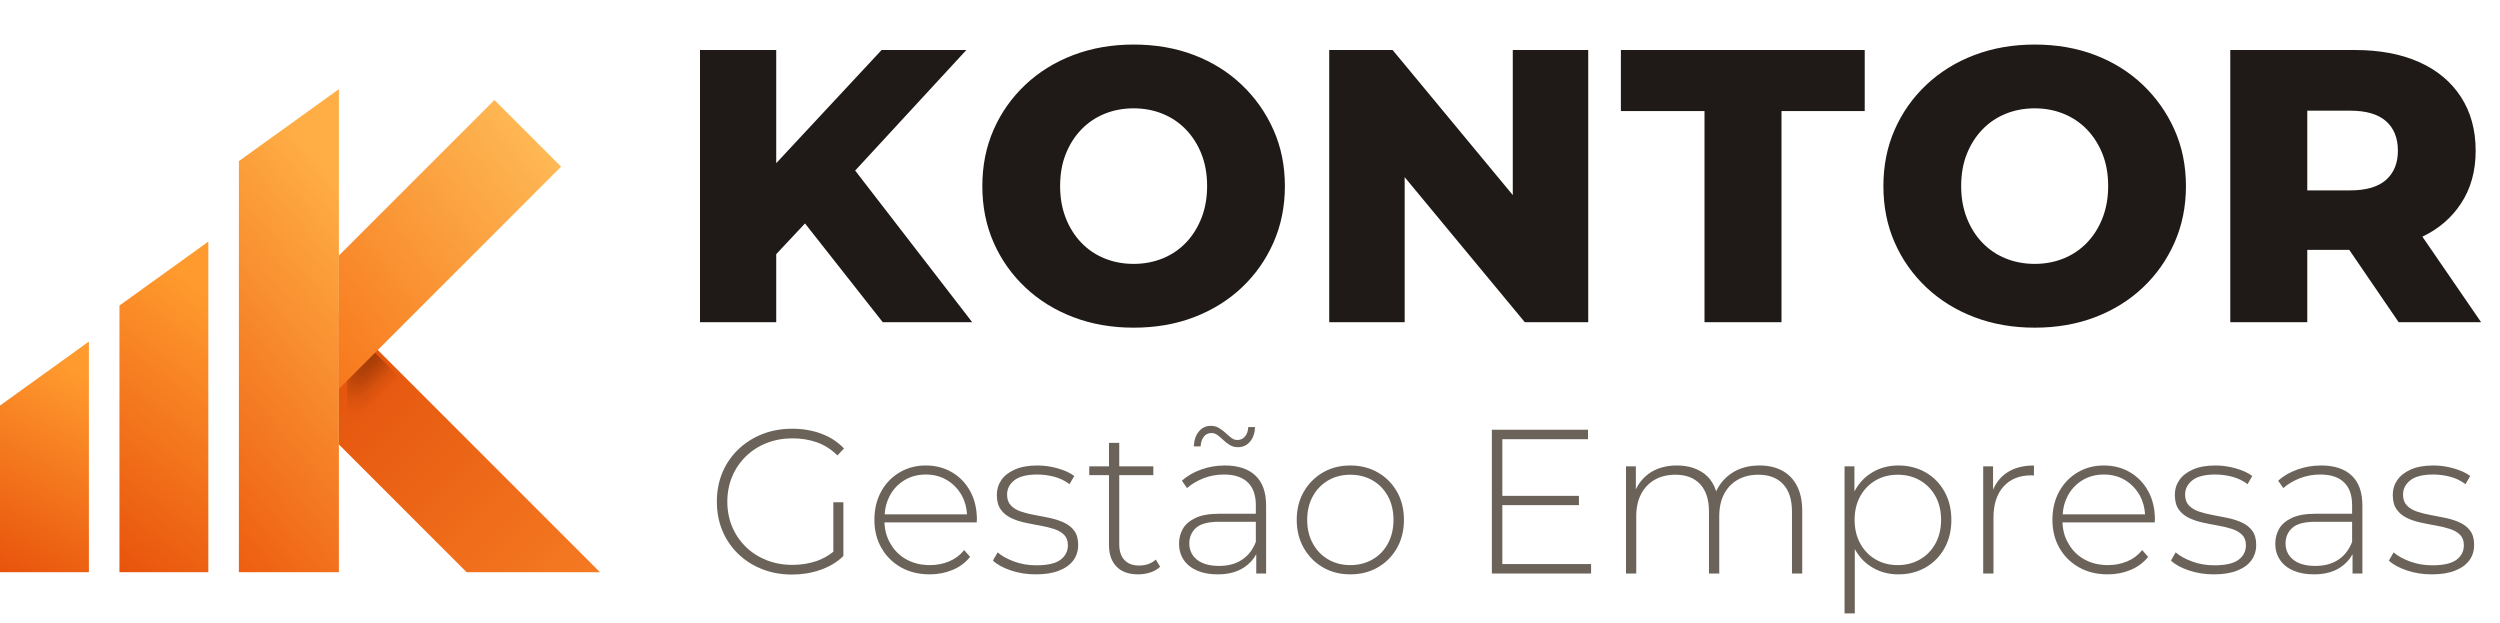
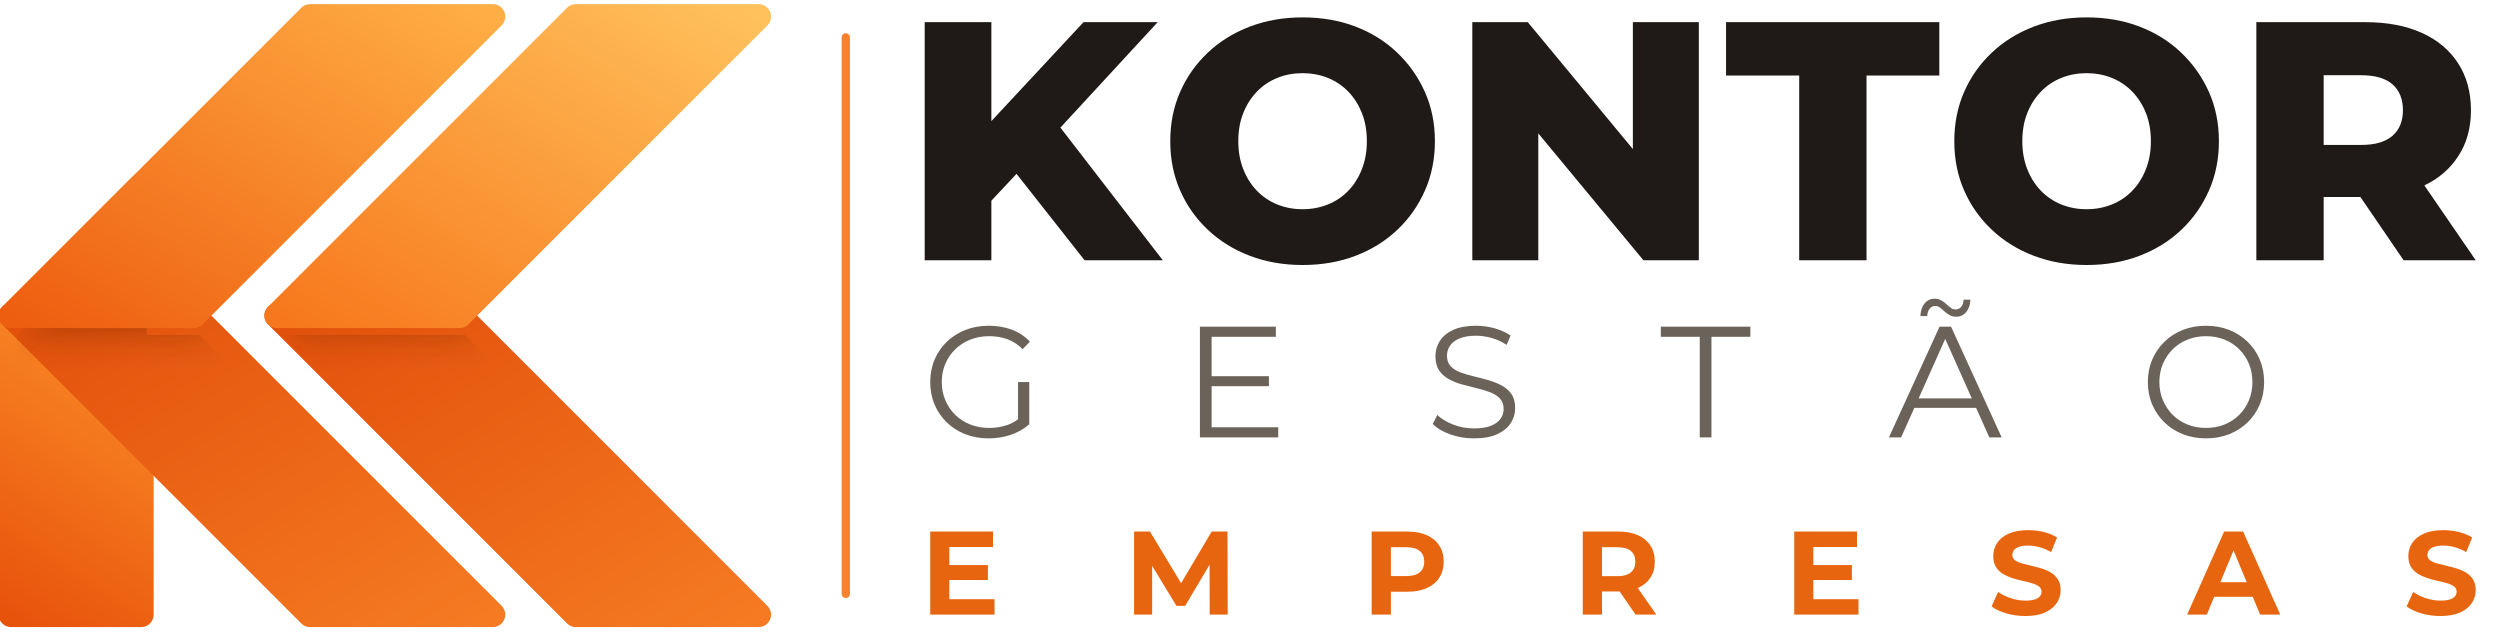
- <svg xmlns="http://www.w3.org/2000/svg" viewBox="0 -6 900 224" role="img" aria-label="Kontor Gestão Empresas">
+ <svg xmlns="http://www.w3.org/2000/svg" viewBox="-4 -6 903 228" role="img" aria-label="Kontor Gestão Empresas">
  <defs>
    <linearGradient id="kt-a" x1="0" y1="1" x2="0.2" y2="0">
      <stop offset="0" stop-color="#E8530C" />
      <stop offset="1" stop-color="#FF9A2E" />
    </linearGradient>
-     <linearGradient id="kt-b" x1="0" y1="1" x2="0.25" y2="0">
+     <linearGradient id="kt-b" x1="0" y1="1" x2="1" y2="0">
      <stop offset="0" stop-color="#EE5E10" />
      <stop offset="1" stop-color="#FFAE45" />
    </linearGradient>
    <linearGradient id="kt-braco" x1="0" y1="1" x2="1" y2="0">
      <stop offset="0" stop-color="#F7781C" />
      <stop offset="1" stop-color="#FFC15C" />
    </linearGradient>
    <linearGradient id="kt-perna" x1="0" y1="0" x2="1" y2="1">
      <stop offset="0" stop-color="#E2500B" />
      <stop offset="1" stop-color="#F57A22" />
    </linearGradient>
-     <filter id="kt-desfoque" x="-20%" y="-20%" width="140%" height="140%">
-       <feGaussianBlur stdDeviation="4" />
+     <filter id="kt-d" x="-20%" y="-20%" width="140%" height="140%">
+       <feGaussianBlur stdDeviation="6" />
    </filter>
+     <clipPath id="kt-pa">
+       <path d="M0,108 L66,108 L174,216 L108,216 Z" />
+       <path d="M0,108 L47,61 L47,216 L0,216 Z" />
+     </clipPath>
+     <clipPath id="kt-pb">
+       <path d="M96,108 L162,108 L270,216 L204,216 Z" />
+     </clipPath>
  </defs>
-   <g>
-     <path fill="url(#kt-a)" d="M0,200 L0,140 L32,116.96 L32,200 Z" />
-     <path fill="url(#kt-a)" d="M43,200 L43,104 L75,80.96 L75,200 Z" />
-     <path fill="url(#kt-b)" d="M86,200 L86,52 L122,26.08 L122,200 Z" />
-     <path fill="url(#kt-perna)" d="M122,106 L216,200 L168,200 L122,154 Z" />
-     <clipPath id="kt-clip-perna">
-       <path d="M122,106 L216,200 L168,200 L122,154 Z" />
-     </clipPath>
-     <path clip-path="url(#kt-clip-perna)" filter="url(#kt-desfoque)" fill="#6B2203" opacity=".55" transform="translate(3 5)" d="M122,86 L178,30 L202,54 L122,134 Z" />
-     <path fill="url(#kt-braco)" d="M122,86 L178,30 L202,54 L122,134 Z" />
+   <g stroke-linejoin="round" stroke-width="9">
+     <path fill="url(#kt-a)" stroke="url(#kt-a)" d="M0,108 L47,61 L47,216 L0,216 Z" />
+     <path fill="url(#kt-perna)" stroke="url(#kt-perna)" d="M0,108 L66,108 L174,216 L108,216 Z" />
+     <path clip-path="url(#kt-pa)" filter="url(#kt-d)" fill="#6B2203" opacity=".38" transform="translate(2 7)" d="M0,108 L108,0 L174,0 L66,108 Z" />
+     <path fill="url(#kt-b)" stroke="url(#kt-b)" d="M0,108 L108,0 L174,0 L66,108 Z" />
+     <path fill="url(#kt-perna)" stroke="url(#kt-perna)" d="M96,108 L162,108 L270,216 L204,216 Z" />
+     <path clip-path="url(#kt-pb)" filter="url(#kt-d)" fill="#6B2203" opacity=".38" transform="translate(2 7)" d="M96,108 L204,0 L270,0 L162,108 Z" />
+     <path fill="url(#kt-braco)" stroke="url(#kt-braco)" d="M96,108 L204,0 L270,0 L162,108 Z" />
  </g>
-   <path fill="#1F1A17" d="M279.44 110L252 110L252 12.00L279.44 12.00L279.44 52.74L317.38 12.00L347.90 12.00L307.86 55.40L350 110L317.80 110L289.80 74.44L279.44 85.50L279.44 110ZM408.10 111.96L408.10 111.96Q396.34 111.96 386.40 108.18Q376.46 104.40 369.11 97.47Q361.76 90.54 357.70 81.30Q353.64 72.06 353.64 61.00L353.64 61.00Q353.64 49.94 357.70 40.70Q361.76 31.46 369.11 24.53Q376.46 17.60 386.40 13.82Q396.34 10.04 408.10 10.04L408.10 10.04Q420 10.04 429.87 13.82Q439.74 17.60 447.02 24.53Q454.30 31.46 458.43 40.70Q462.56 49.94 462.56 61.00L462.56 61.00Q462.56 72.06 458.43 81.37Q454.30 90.68 447.02 97.54Q439.74 104.40 429.87 108.18Q420 111.96 408.10 111.96ZM408.10 89L408.10 89Q413.70 89 418.53 87.04Q423.36 85.08 426.93 81.37Q430.50 77.66 432.53 72.48Q434.56 67.30 434.56 61.00L434.56 61.00Q434.56 54.56 432.53 49.45Q430.50 44.34 426.93 40.63Q423.36 36.92 418.53 34.96Q413.70 33.00 408.10 33.00L408.10 33.00Q402.50 33.00 397.67 34.96Q392.84 36.92 389.27 40.63Q385.70 44.34 383.67 49.45Q381.64 54.56 381.64 61.00L381.64 61.00Q381.64 67.30 383.67 72.48Q385.70 77.66 389.27 81.37Q392.84 85.08 397.67 87.04Q402.50 89 408.10 89ZM505.68 110L478.52 110L478.52 12.00L501.34 12.00L544.60 64.22L544.60 12.00L571.76 12.00L571.76 110L548.94 110L505.68 57.78L505.68 110ZM641.34 110L613.62 110L613.62 33.98L583.52 33.98L583.52 12.00L671.30 12.00L671.30 33.98L641.34 33.98L641.34 110ZM732.48 111.96L732.48 111.96Q720.72 111.96 710.78 108.18Q700.84 104.40 693.49 97.47Q686.14 90.54 682.08 81.30Q678.02 72.06 678.02 61.00L678.02 61.00Q678.02 49.94 682.08 40.70Q686.14 31.46 693.49 24.53Q700.84 17.60 710.78 13.82Q720.72 10.04 732.48 10.04L732.48 10.04Q744.38 10.04 754.25 13.82Q764.12 17.60 771.40 24.53Q778.68 31.46 782.81 40.70Q786.94 49.94 786.94 61.00L786.94 61.00Q786.94 72.06 782.81 81.37Q778.68 90.68 771.40 97.54Q764.12 104.40 754.25 108.18Q744.38 111.96 732.48 111.96ZM732.48 89L732.48 89Q738.08 89 742.91 87.04Q747.74 85.08 751.31 81.37Q754.88 77.66 756.91 72.48Q758.94 67.30 758.94 61.00L758.94 61.00Q758.94 54.56 756.91 49.45Q754.88 44.34 751.31 40.63Q747.74 36.92 742.91 34.96Q738.08 33.00 732.48 33.00L732.48 33.00Q726.88 33.00 722.05 34.96Q717.22 36.92 713.65 40.63Q710.08 44.34 708.05 49.45Q706.02 54.56 706.02 61.00L706.02 61.00Q706.02 67.30 708.05 72.48Q710.08 77.66 713.65 81.37Q717.22 85.08 722.05 87.04Q726.88 89 732.48 89ZM830.62 110L802.90 110L802.90 12.00L847.70 12.00Q861.14 12.00 870.87 16.34Q880.60 20.68 885.92 28.87Q891.24 37.06 891.24 48.26L891.24 48.26Q891.24 59.32 885.92 67.30L885.92 67.30Q880.88 75 872.06 79.20L872.06 79.20L893.20 110L863.52 110L845.74 83.96L830.62 83.96L830.62 110ZM830.62 33.84L830.62 62.54L846.02 62.54Q854.70 62.54 858.97 58.76Q863.24 54.98 863.24 48.26L863.24 48.26Q863.24 41.40 858.97 37.62Q854.70 33.84 846.02 33.84L846.02 33.84L830.62 33.84Z" />
-   <path fill="#6B6359" d="M285.13 200.84Q279.29 200.84 274.34 198.88Q269.38 196.92 265.72 193.37Q262.06 189.82 260.06 185.05Q258.07 180.28 258.07 174.59Q258.07 168.89 260.06 164.12Q262.06 159.36 265.76 155.81Q269.45 152.26 274.37 150.3Q279.29 148.34 285.21 148.34Q290.83 148.34 295.63 150.11Q300.44 151.89 303.84 155.44L301.47 157.95Q298.07 154.62 294.04 153.22Q290.01 151.81 285.28 151.81Q280.25 151.81 275.96 153.51Q271.67 155.21 268.49 158.32Q265.31 161.43 263.58 165.57Q261.84 169.71 261.84 174.59Q261.84 179.47 263.58 183.61Q265.31 187.75 268.49 190.86Q271.67 193.96 275.96 195.66Q280.25 197.36 285.28 197.36Q289.86 197.36 294.01 195.96Q297.19 194.85 300 192.63V174.81H303.62V194.18Q300.14 197.51 295.3 199.18Q290.46 200.84 285.13 200.84ZM334.68 200.77Q328.83 200.77 324.36 198.25Q319.89 195.74 317.34 191.3Q314.78 186.86 314.78 181.17Q314.78 175.4 317.19 171Q319.59 166.6 323.81 164.09Q328.02 161.57 333.27 161.57Q338.52 161.57 342.7 164.01Q346.88 166.45 349.28 170.85Q351.68 175.25 351.68 181.02Q351.68 181.24 351.65 181.5Q351.61 181.76 351.61 182.06H318.41Q318.56 186.35 320.55 189.67Q322.62 193.37 326.32 195.4Q330.02 197.44 334.75 197.44Q338.45 197.44 341.66 196.11Q344.88 194.78 347.1 192.04L349.24 194.48Q346.73 197.59 342.92 199.18Q339.11 200.77 334.68 200.77ZM318.48 179.17H348.13Q347.91 175.48 346.29 172.44Q344.29 168.89 340.96 166.86Q337.63 164.83 333.27 164.83Q328.98 164.83 325.62 166.86Q322.25 168.89 320.33 172.44Q318.7 175.48 318.48 179.17ZM372.91 200.77Q368.1 200.77 363.92 199.36Q359.74 197.96 357.45 195.81L359.15 192.85Q361.37 194.78 365.07 196.14Q368.77 197.51 373.06 197.51Q379.12 197.51 381.78 195.52Q384.44 193.52 384.44 190.27Q384.44 187.9 383.07 186.53Q381.71 185.16 379.41 184.42Q377.12 183.68 374.39 183.2Q371.65 182.72 368.91 182.13Q366.18 181.54 363.89 180.43Q361.59 179.32 360.23 177.36Q358.86 175.4 358.86 172.15Q358.86 169.19 360.48 166.82Q362.11 164.46 365.36 163.02Q368.62 161.57 373.5 161.57Q377.12 161.57 380.78 162.61Q384.44 163.64 386.74 165.35L385.03 168.3Q382.59 166.45 379.56 165.64Q376.53 164.83 373.42 164.83Q367.8 164.83 365.18 166.9Q362.55 168.97 362.55 172.07Q362.55 174.51 363.92 175.96Q365.29 177.4 367.58 178.17Q369.88 178.95 372.61 179.43Q375.35 179.91 378.08 180.5Q380.82 181.1 383.11 182.17Q385.4 183.24 386.77 185.13Q388.14 187.01 388.14 190.19Q388.14 193.37 386.4 195.74Q384.66 198.1 381.26 199.43Q377.86 200.77 372.91 200.77ZM409.73 200.77Q404.63 200.77 401.93 197.96Q399.23 195.15 399.23 190.27V165.05H392.13V161.87H399.23V153.44H402.93V161.87H415.2V165.05H402.93V189.9Q402.93 193.59 404.78 195.59Q406.63 197.59 410.1 197.59Q413.73 197.59 416.09 195.44L417.65 198.03Q416.17 199.43 414.06 200.1Q411.95 200.77 409.73 200.77ZM452.25 200.47V193.52Q450.7 196.4 447.89 198.25Q444.12 200.77 438.35 200.77Q434.06 200.77 430.92 199.4Q427.78 198.03 426.11 195.52Q424.45 193 424.45 189.75Q424.45 186.79 425.82 184.39Q427.18 181.98 430.36 180.47Q433.54 178.95 438.87 178.95H452.1V175.85Q452.1 170.45 449.18 167.64Q446.26 164.83 440.64 164.83Q436.65 164.83 433.21 166.2Q429.77 167.56 427.33 169.71L425.48 167.05Q428.37 164.46 432.43 163.02Q436.5 161.57 440.94 161.57Q448.11 161.57 451.96 165.2Q455.8 168.82 455.8 175.99V200.47ZM452.1 181.84H438.94Q432.95 181.84 430.55 184.05Q428.15 186.27 428.15 189.6Q428.15 193.3 430.96 195.52Q433.77 197.73 438.87 197.73Q443.75 197.73 447.11 195.52Q450.48 193.3 452.1 189.08ZM445.67 154.99Q444.04 154.99 442.75 154.22Q441.46 153.44 440.42 152.44Q439.39 151.44 438.35 150.67Q437.32 149.89 436.13 149.89Q434.43 149.89 433.4 151.18Q432.36 152.48 432.21 154.7H429.77Q429.92 151.37 431.58 149.34Q433.25 147.3 435.91 147.3Q437.54 147.3 438.83 148.08Q440.13 148.85 441.2 149.85Q442.27 150.85 443.27 151.63Q444.27 152.4 445.45 152.4Q447.15 152.4 448.22 151.11Q449.29 149.82 449.37 147.75H451.81Q451.73 150.93 450.03 152.96Q448.33 154.99 445.67 154.99ZM486.12 200.77Q480.57 200.77 476.25 198.25Q471.92 195.74 469.37 191.3Q466.82 186.86 466.82 181.17Q466.82 175.4 469.37 171Q471.92 166.6 476.25 164.09Q480.57 161.57 486.12 161.57Q491.67 161.57 496.03 164.09Q500.39 166.6 502.91 171Q505.42 175.4 505.42 181.17Q505.42 186.86 502.91 191.3Q500.39 195.74 496.03 198.25Q491.67 200.77 486.12 200.77ZM486.12 197.44Q490.56 197.44 494.11 195.4Q497.66 193.37 499.65 189.67Q501.65 185.98 501.65 181.17Q501.65 176.29 499.65 172.63Q497.66 168.97 494.11 166.93Q490.56 164.9 486.12 164.9Q481.68 164.9 478.17 166.93Q474.66 168.97 472.63 172.63Q470.59 176.29 470.59 181.17Q470.59 185.98 472.63 189.67Q474.66 193.37 478.17 195.4Q481.68 197.44 486.12 197.44ZM537.07 200.47V148.71H571.68V152.11H540.84V172.52H568.42V175.85H540.84V197.07H572.79V200.47ZM585.36 200.47V161.87H588.91V170.15Q590.68 166.45 594.08 164.16Q598.08 161.57 603.7 161.57Q609.46 161.57 613.46 164.46Q616.56 166.82 617.82 170.89Q619.52 167.12 623 164.61Q627.29 161.57 633.42 161.57Q638.08 161.57 641.52 163.39Q644.96 165.2 646.88 168.86Q648.8 172.52 648.8 177.92V200.47H645.11V178.21Q645.11 171.7 641.93 168.3Q638.75 164.9 633.05 164.9Q628.69 164.9 625.51 166.75Q622.33 168.6 620.63 171.93Q618.93 175.25 618.93 179.91V200.47H615.23V178.21Q615.23 171.7 612.05 168.3Q608.87 164.9 603.18 164.9Q598.82 164.9 595.64 166.75Q592.46 168.6 590.76 171.93Q589.05 175.25 589.05 179.91V200.47ZM683.41 200.77Q678.31 200.77 674.24 198.4Q670.1 196.03 667.73 191.67V214.82H664.04V161.87H667.59V170.89Q667.66 170.82 667.73 170.67Q670.1 166.31 674.21 163.94Q678.31 161.57 683.41 161.57Q688.88 161.57 693.21 164.05Q697.54 166.53 700.01 170.97Q702.49 175.4 702.49 181.17Q702.49 186.94 700.01 191.37Q697.54 195.81 693.21 198.29Q688.88 200.77 683.41 200.77ZM683.19 197.44Q687.63 197.44 691.18 195.4Q694.73 193.37 696.76 189.67Q698.79 185.98 698.79 181.17Q698.79 176.29 696.76 172.63Q694.73 168.97 691.18 166.93Q687.63 164.9 683.19 164.9Q678.75 164.9 675.24 166.93Q671.73 168.97 669.69 172.63Q667.66 176.29 667.66 181.17Q667.66 185.98 669.69 189.67Q671.73 193.37 675.24 195.4Q678.75 197.44 683.19 197.44ZM713.95 200.47V161.87H717.5V170.3Q719.2 166.31 722.6 164.09Q726.45 161.57 732.22 161.57V165.2Q732 165.2 731.77 165.16Q731.55 165.12 731.33 165.12Q724.9 165.12 721.27 169.15Q717.65 173.18 717.65 180.36V200.47ZM758.76 200.77Q752.92 200.77 748.45 198.25Q743.97 195.74 741.42 191.3Q738.87 186.86 738.87 181.17Q738.87 175.4 741.28 171Q743.68 166.6 747.89 164.09Q752.11 161.57 757.36 161.57Q762.61 161.57 766.79 164.01Q770.97 166.45 773.37 170.85Q775.77 175.25 775.77 181.02Q775.77 181.24 775.73 181.5Q775.7 181.76 775.7 182.06H742.5Q742.64 186.35 744.64 189.67Q746.71 193.37 750.41 195.4Q754.11 197.44 758.84 197.44Q762.54 197.44 765.75 196.11Q768.97 194.78 771.19 192.04L773.33 194.48Q770.82 197.59 767.01 199.18Q763.2 200.77 758.76 200.77ZM742.57 179.17H772.22Q772 175.48 770.37 172.44Q768.38 168.89 765.05 166.86Q761.72 164.83 757.36 164.83Q753.07 164.83 749.71 166.86Q746.34 168.89 744.42 172.44Q742.79 175.48 742.57 179.17ZM796.99 200.77Q792.19 200.77 788.01 199.36Q783.83 197.96 781.54 195.81L783.24 192.85Q785.46 194.78 789.16 196.14Q792.85 197.51 797.14 197.51Q803.21 197.51 805.87 195.52Q808.53 193.52 808.53 190.27Q808.53 187.9 807.16 186.53Q805.79 185.16 803.5 184.42Q801.21 183.68 798.47 183.2Q795.74 182.72 793 182.13Q790.27 181.54 787.97 180.43Q785.68 179.32 784.31 177.36Q782.94 175.4 782.94 172.15Q782.94 169.19 784.57 166.82Q786.2 164.46 789.45 163.02Q792.71 161.57 797.59 161.57Q801.21 161.57 804.87 162.61Q808.53 163.64 810.82 165.35L809.12 168.3Q806.68 166.45 803.65 165.64Q800.62 164.83 797.51 164.83Q791.89 164.83 789.27 166.9Q786.64 168.97 786.64 172.07Q786.64 174.51 788.01 175.96Q789.38 177.4 791.67 178.17Q793.96 178.95 796.7 179.43Q799.43 179.91 802.17 180.5Q804.91 181.1 807.2 182.17Q809.49 183.24 810.86 185.13Q812.23 187.01 812.23 190.19Q812.23 193.37 810.49 195.74Q808.75 198.1 805.35 199.43Q801.95 200.77 796.99 200.77ZM846.91 200.47V193.52Q845.36 196.4 842.55 198.25Q838.77 200.77 833.01 200.77Q828.72 200.77 825.58 199.4Q822.43 198.03 820.77 195.52Q819.1 193 819.1 189.75Q819.1 186.79 820.47 184.39Q821.84 181.98 825.02 180.47Q828.2 178.95 833.52 178.95H846.76V175.85Q846.76 170.45 843.84 167.64Q840.92 164.83 835.3 164.83Q831.31 164.83 827.87 166.2Q824.43 167.56 821.99 169.71L820.14 167.05Q823.02 164.46 827.09 163.02Q831.16 161.57 835.6 161.57Q842.77 161.57 846.61 165.2Q850.46 168.82 850.46 175.99V200.47ZM846.76 181.84H833.6Q827.61 181.84 825.21 184.05Q822.8 186.27 822.8 189.6Q822.8 193.3 825.61 195.52Q828.42 197.73 833.52 197.73Q838.41 197.73 841.77 195.52Q845.13 193.3 846.76 189.08ZM875.45 200.77Q870.65 200.77 866.47 199.36Q862.29 197.96 860 195.81L861.7 192.85Q863.92 194.78 867.61 196.14Q871.31 197.51 875.6 197.51Q881.66 197.51 884.33 195.52Q886.99 193.52 886.99 190.27Q886.99 187.9 885.62 186.53Q884.25 185.16 881.96 184.42Q879.67 183.68 876.93 183.2Q874.2 182.72 871.46 182.13Q868.72 181.54 866.43 180.43Q864.14 179.32 862.77 177.36Q861.4 175.4 861.4 172.15Q861.4 169.19 863.03 166.82Q864.66 164.46 867.91 163.02Q871.16 161.57 876.04 161.57Q879.67 161.57 883.33 162.61Q886.99 163.64 889.28 165.35L887.58 168.3Q885.14 166.45 882.11 165.64Q879.08 164.83 875.97 164.83Q870.35 164.83 867.73 166.9Q865.1 168.97 865.1 172.07Q865.1 174.51 866.47 175.96Q867.84 177.4 870.13 178.17Q872.42 178.95 875.16 179.43Q877.89 179.91 880.63 180.5Q883.37 181.1 885.66 182.17Q887.95 183.24 889.32 185.13Q890.69 187.01 890.69 190.19Q890.69 193.37 888.95 195.74Q887.21 198.1 883.81 199.43Q880.41 200.77 875.45 200.77Z" />
+   <rect x="300" y="6" width="3" height="204" rx="1.5" fill="#F97316" opacity=".9" />
+   <path fill="#1F1A17" d="M354.08 88L330 88L330 2L354.08 2L354.08 37.75L387.37 2L414.16 2L379.02 40.09L416 88L387.74 88L363.17 56.79L354.08 66.50L354.08 88ZM466.49 89.72L466.49 89.72Q456.17 89.72 447.45 86.40Q438.73 83.09 432.28 77.00Q425.83 70.92 422.27 62.81Q418.70 54.71 418.70 45L418.70 45Q418.70 35.29 422.27 27.19Q425.83 19.08 432.28 13.00Q438.73 6.91 447.45 3.60Q456.17 0.28 466.49 0.28L466.49 0.28Q476.94 0.28 485.60 3.60Q494.26 6.91 500.65 13.00Q507.04 19.08 510.66 27.19Q514.29 35.29 514.29 45L514.29 45Q514.29 54.71 510.66 62.88Q507.04 71.05 500.65 77.07Q494.26 83.09 485.60 86.40Q476.94 89.72 466.49 89.72ZM466.49 69.57L466.49 69.57Q471.41 69.57 475.65 67.85Q479.89 66.13 483.02 62.88Q486.15 59.62 487.93 55.07Q489.71 50.53 489.71 45L489.71 45Q489.71 39.35 487.93 34.86Q486.15 30.38 483.02 27.12Q479.89 23.87 475.65 22.15Q471.41 20.43 466.49 20.43L466.49 20.43Q461.58 20.43 457.34 22.15Q453.10 23.87 449.97 27.12Q446.84 30.38 445.06 34.86Q443.27 39.35 443.27 45L443.27 45Q443.27 50.53 445.06 55.07Q446.84 59.62 449.97 62.88Q453.10 66.13 457.34 67.85Q461.58 69.57 466.49 69.57ZM551.63 88L527.80 88L527.80 2L547.83 2L585.79 47.83L585.79 2L609.62 2L609.62 88L589.60 88L551.63 42.17L551.63 88ZM670.19 88L645.87 88L645.87 21.29L619.45 21.29L619.45 2L696.48 2L696.48 21.29L670.19 21.29L670.19 88ZM749.68 89.72L749.68 89.72Q739.36 89.72 730.64 86.40Q721.91 83.09 715.46 77.00Q709.01 70.92 705.45 62.81Q701.89 54.71 701.89 45L701.89 45Q701.89 35.29 705.45 27.19Q709.01 19.08 715.46 13.00Q721.91 6.91 730.64 3.60Q739.36 0.28 749.68 0.28L749.68 0.28Q760.12 0.28 768.78 3.60Q777.45 6.91 783.83 13.00Q790.22 19.08 793.85 27.19Q797.47 35.29 797.47 45L797.47 45Q797.47 54.71 793.85 62.88Q790.22 71.05 783.83 77.07Q777.45 83.09 768.78 86.40Q760.12 89.72 749.68 89.72ZM749.68 69.57L749.68 69.57Q754.59 69.57 758.83 67.85Q763.07 66.13 766.20 62.88Q769.34 59.62 771.12 55.07Q772.90 50.53 772.90 45L772.90 45Q772.90 39.35 771.12 34.86Q769.34 30.38 766.20 27.12Q763.07 23.87 758.83 22.15Q754.59 20.43 749.68 20.43L749.68 20.43Q744.77 20.43 740.53 22.15Q736.29 23.87 733.16 27.12Q730.02 30.38 728.24 34.86Q726.46 39.35 726.46 45L726.46 45Q726.46 50.53 728.24 55.07Q730.02 59.62 733.16 62.88Q736.29 66.13 740.53 67.85Q744.77 69.57 749.68 69.57ZM835.31 88L810.99 88L810.99 2L850.30 2Q862.09 2 870.63 5.81Q879.17 9.62 883.84 16.80Q888.51 23.99 888.51 33.82L888.51 33.82Q888.51 43.53 883.84 50.53L883.84 50.53Q879.42 57.29 871.68 60.97L871.68 60.97L890.23 88L864.18 88L848.58 65.15L835.31 65.15L835.31 88ZM835.31 21.17L835.31 46.35L848.83 46.35Q856.44 46.35 860.19 43.03Q863.94 39.72 863.94 33.82L863.94 33.82Q863.94 27.80 860.19 24.48Q856.44 21.17 848.83 21.17L848.83 21.17L835.31 21.17Z" />
+   <path fill="#6B6359" d="M353.09 152.34L353.09 152.34Q348.51 152.34 344.66 150.83Q340.80 149.31 337.97 146.57Q335.14 143.83 333.57 140.11Q332 136.40 332 132Q332 127.60 333.57 123.89Q335.14 120.17 338 117.43Q340.86 114.69 344.71 113.17Q348.57 111.66 353.14 111.66Q357.71 111.66 361.51 113.09Q365.31 114.51 368 117.43L368 117.43L365.37 120.11Q362.86 117.60 359.83 116.51Q356.80 115.43 353.31 115.43L353.31 115.43Q349.60 115.43 346.49 116.66Q343.37 117.89 341.06 120.14Q338.74 122.40 337.46 125.40Q336.17 128.40 336.17 132L336.17 132Q336.17 135.54 337.46 138.57Q338.74 141.60 341.06 143.86Q343.37 146.11 346.49 147.34Q349.60 148.57 353.26 148.57L353.26 148.57Q356.69 148.57 359.77 147.54L359.77 147.54Q361.83 146.86 363.71 145.43L363.71 145.43L363.71 132L367.77 132L367.77 147.26Q364.91 149.77 361.09 151.06Q357.26 152.34 353.09 152.34ZM433.64 133.49L433.64 148.34L457.70 148.34L457.70 152L429.41 152L429.41 112L456.84 112L456.84 115.66L433.64 115.66L433.64 129.89L454.33 129.89L454.33 133.49L433.64 133.49ZM528.36 152.34L528.36 152.34Q523.91 152.34 519.82 150.89Q515.74 149.43 513.51 147.14L513.51 147.14L515.16 143.89Q517.28 145.94 520.85 147.34Q524.42 148.74 528.36 148.74L528.36 148.74Q532.14 148.74 534.51 147.80Q536.88 146.86 537.99 145.26Q539.11 143.66 539.11 141.71L539.11 141.71Q539.11 139.37 537.76 137.94Q536.42 136.51 534.25 135.69Q532.08 134.86 529.45 134.23Q526.82 133.60 524.19 132.89Q521.56 132.17 519.36 130.97Q517.16 129.77 515.82 127.80Q514.48 125.83 514.48 122.63L514.48 122.63Q514.48 119.66 516.05 117.17Q517.62 114.69 520.88 113.17Q524.14 111.66 529.22 111.66L529.22 111.66Q532.59 111.66 535.91 112.60Q539.22 113.54 541.62 115.20L541.62 115.20L540.19 118.57Q537.62 116.86 534.74 116.06Q531.85 115.26 529.16 115.26L529.16 115.26Q525.56 115.26 523.22 116.23Q520.88 117.20 519.76 118.83Q518.65 120.46 518.65 122.51L518.65 122.51Q518.65 124.86 519.99 126.29Q521.34 127.71 523.54 128.51Q525.74 129.31 528.36 129.94Q530.99 130.57 533.59 131.31Q536.19 132.06 538.39 133.23Q540.59 134.40 541.94 136.34Q543.28 138.29 543.28 141.43L543.28 141.43Q543.28 144.34 541.68 146.83Q540.08 149.31 536.79 150.83Q533.51 152.34 528.36 152.34ZM614.18 152L609.95 152L609.95 115.66L595.89 115.66L595.89 112L628.23 112L628.23 115.66L614.18 115.66L614.18 152ZM682.67 152L678.27 152L696.56 112L700.73 112L719.01 152L714.56 152L709.76 141.31L687.47 141.31L682.67 152ZM689.01 137.89L708.21 137.89L698.61 116.40L689.01 137.89ZM702.56 108.40L702.56 108.40Q701.24 108.40 700.21 107.83Q699.19 107.26 698.36 106.49Q697.53 105.71 696.73 105.11Q695.93 104.51 695.07 104.51L695.07 104.51Q693.76 104.51 692.99 105.49Q692.21 106.46 692.10 108.17L692.10 108.17L689.64 108.17Q689.76 105.31 691.16 103.60Q692.56 101.89 694.79 101.89L694.79 101.89Q696.10 101.89 697.16 102.49Q698.21 103.09 699.04 103.86Q699.87 104.63 700.64 105.20Q701.41 105.77 702.27 105.77L702.27 105.77Q703.59 105.77 704.39 104.83Q705.19 103.89 705.24 102.23L705.24 102.23L707.70 102.23Q707.64 104.97 706.21 106.69Q704.79 108.40 702.56 108.40ZM792.83 152.34L792.83 152.34Q788.31 152.34 784.45 150.83Q780.60 149.31 777.77 146.54Q774.94 143.77 773.37 140.09Q771.80 136.40 771.80 132L771.80 132Q771.80 127.60 773.37 123.91Q774.94 120.23 777.77 117.46Q780.60 114.69 784.43 113.17Q788.25 111.66 792.83 111.66L792.83 111.66Q797.34 111.66 801.17 113.17Q805.00 114.69 807.83 117.43Q810.65 120.17 812.23 123.89Q813.80 127.60 813.80 132L813.80 132Q813.80 136.40 812.23 140.11Q810.65 143.83 807.83 146.57Q805.00 149.31 801.17 150.83Q797.34 152.34 792.83 152.34ZM792.83 148.57L792.83 148.57Q796.43 148.57 799.48 147.34Q802.54 146.11 804.80 143.86Q807.05 141.60 808.31 138.60Q809.57 135.60 809.57 132L809.57 132Q809.57 128.40 808.31 125.40Q807.05 122.40 804.80 120.14Q802.54 117.89 799.48 116.66Q796.43 115.43 792.83 115.43L792.83 115.43Q789.23 115.43 786.14 116.66Q783.05 117.89 780.80 120.14Q778.54 122.40 777.25 125.40Q775.97 128.40 775.97 132L775.97 132Q775.97 135.54 777.25 138.57Q778.54 141.60 780.80 143.86Q783.05 146.11 786.14 147.34Q789.23 148.57 792.83 148.57Z" />
+   <path fill="#E8650F" d="M338.90 203.49L338.90 210.43L355.23 210.43L355.23 216L332 216L332 186L354.67 186L354.67 191.57L338.90 191.57L338.90 198.09L352.83 198.09L352.83 203.49L338.90 203.49ZM412.15 216L405.64 216L405.64 186L411.38 186L422.61 204.64L433.67 186L439.37 186L439.45 216L432.94 216L432.89 198L424.07 212.83L420.94 212.83L412.15 198.39L412.15 216ZM498.39 216L491.44 216L491.44 186L504.43 186Q508.46 186 511.37 187.31Q514.29 188.61 515.87 191.06Q517.46 193.50 517.46 196.89L517.46 196.89Q517.46 200.23 515.87 202.67Q514.29 205.11 511.37 206.42Q508.46 207.73 504.43 207.73L504.43 207.73L498.39 207.73L498.39 216ZM498.39 191.66L498.39 202.07L504.04 202.07Q507.26 202.07 508.84 200.70Q510.43 199.33 510.43 196.89L510.43 196.89Q510.43 194.40 508.84 193.03Q507.26 191.66 504.04 191.66L504.04 191.66L498.39 191.66ZM574.64 216L567.70 216L567.70 186L580.68 186Q584.71 186 587.62 187.31Q590.54 188.61 592.12 191.06Q593.71 193.50 593.71 196.89L593.71 196.89Q593.71 200.23 592.12 202.65Q590.54 205.07 587.62 206.36L587.62 206.36Q587.58 206.36 587.58 206.40L587.58 206.40L594.27 216L586.77 216L581.02 207.64Q580.85 207.64 580.68 207.64L580.68 207.64L574.64 207.64L574.64 216ZM574.64 191.66L574.64 202.11L580.30 202.11Q583.51 202.11 585.10 200.72Q586.68 199.33 586.68 196.89L586.68 196.89Q586.68 194.40 585.10 193.03Q583.51 191.66 580.30 191.66L580.30 191.66L574.64 191.66ZM650.98 203.49L650.98 210.43L667.30 210.43L667.30 216L644.08 216L644.08 186L666.75 186L666.75 191.57L650.98 191.57L650.98 198.09L664.90 198.09L664.90 203.49L650.98 203.49ZM727.57 216.51L727.57 216.51Q723.97 216.51 720.67 215.55Q717.37 214.59 715.36 213.04L715.36 213.04L717.71 207.81Q719.64 209.19 722.28 210.06Q724.91 210.94 727.61 210.94L727.61 210.94Q729.67 210.94 730.93 210.54Q732.20 210.13 732.80 209.40Q733.40 208.67 733.40 207.73L733.40 207.73Q733.40 206.53 732.46 205.82Q731.51 205.11 729.97 204.66Q728.43 204.21 726.56 203.81Q724.70 203.40 722.83 202.80Q720.97 202.20 719.43 201.26Q717.88 200.31 716.92 198.77Q715.96 197.23 715.96 194.83L715.96 194.83Q715.96 192.26 717.35 190.14Q718.74 188.01 721.55 186.75Q724.36 185.49 728.60 185.49L728.60 185.49Q731.43 185.49 734.17 186.15Q736.91 186.81 739.01 188.14L739.01 188.14L736.87 193.41Q734.77 192.21 732.67 191.64Q730.57 191.06 728.56 191.06L728.56 191.06Q726.54 191.06 725.26 191.53Q723.97 192 723.41 192.75Q722.86 193.50 722.86 194.49L722.86 194.49Q722.86 195.64 723.80 196.35Q724.74 197.06 726.28 197.49Q727.83 197.91 729.69 198.34Q731.56 198.77 733.42 199.33Q735.28 199.89 736.83 200.83Q738.37 201.77 739.33 203.31Q740.30 204.86 740.30 207.21L740.30 207.21Q740.30 209.74 738.88 211.84Q737.47 213.94 734.66 215.23Q731.86 216.51 727.57 216.51ZM793.11 216L785.99 216L799.36 186L806.22 186L819.63 216L812.35 216L809.69 209.57L795.76 209.57L793.11 216ZM797.99 204.30L807.51 204.30L802.75 192.81L797.99 204.30ZM877.50 216.51L877.50 216.51Q873.90 216.51 870.60 215.55Q867.30 214.59 865.29 213.04L865.29 213.04L867.64 207.81Q869.57 209.19 872.21 210.06Q874.84 210.94 877.54 210.94L877.54 210.94Q879.60 210.94 880.86 210.54Q882.13 210.13 882.73 209.40Q883.33 208.67 883.33 207.73L883.33 207.73Q883.33 206.53 882.39 205.82Q881.44 205.11 879.90 204.66Q878.36 204.21 876.49 203.81Q874.63 203.40 872.76 202.80Q870.90 202.20 869.36 201.26Q867.81 200.31 866.85 198.77Q865.89 197.23 865.89 194.83L865.89 194.83Q865.89 192.26 867.28 190.14Q868.67 188.01 871.48 186.75Q874.29 185.49 878.53 185.49L878.53 185.49Q881.36 185.49 884.10 186.15Q886.84 186.81 888.94 188.14L888.94 188.14L886.80 193.41Q884.70 192.21 882.60 191.64Q880.50 191.06 878.49 191.06L878.49 191.06Q876.47 191.06 875.19 191.53Q873.90 192 873.34 192.75Q872.79 193.50 872.79 194.49L872.79 194.49Q872.79 195.64 873.73 196.35Q874.67 197.06 876.21 197.49Q877.76 197.91 879.62 198.34Q881.49 198.77 883.35 199.33Q885.21 199.89 886.76 200.83Q888.30 201.77 889.26 203.31Q890.23 204.86 890.23 207.21L890.23 207.21Q890.23 209.74 888.81 211.84Q887.40 213.94 884.59 215.23Q881.79 216.51 877.50 216.51Z" />
</svg>
